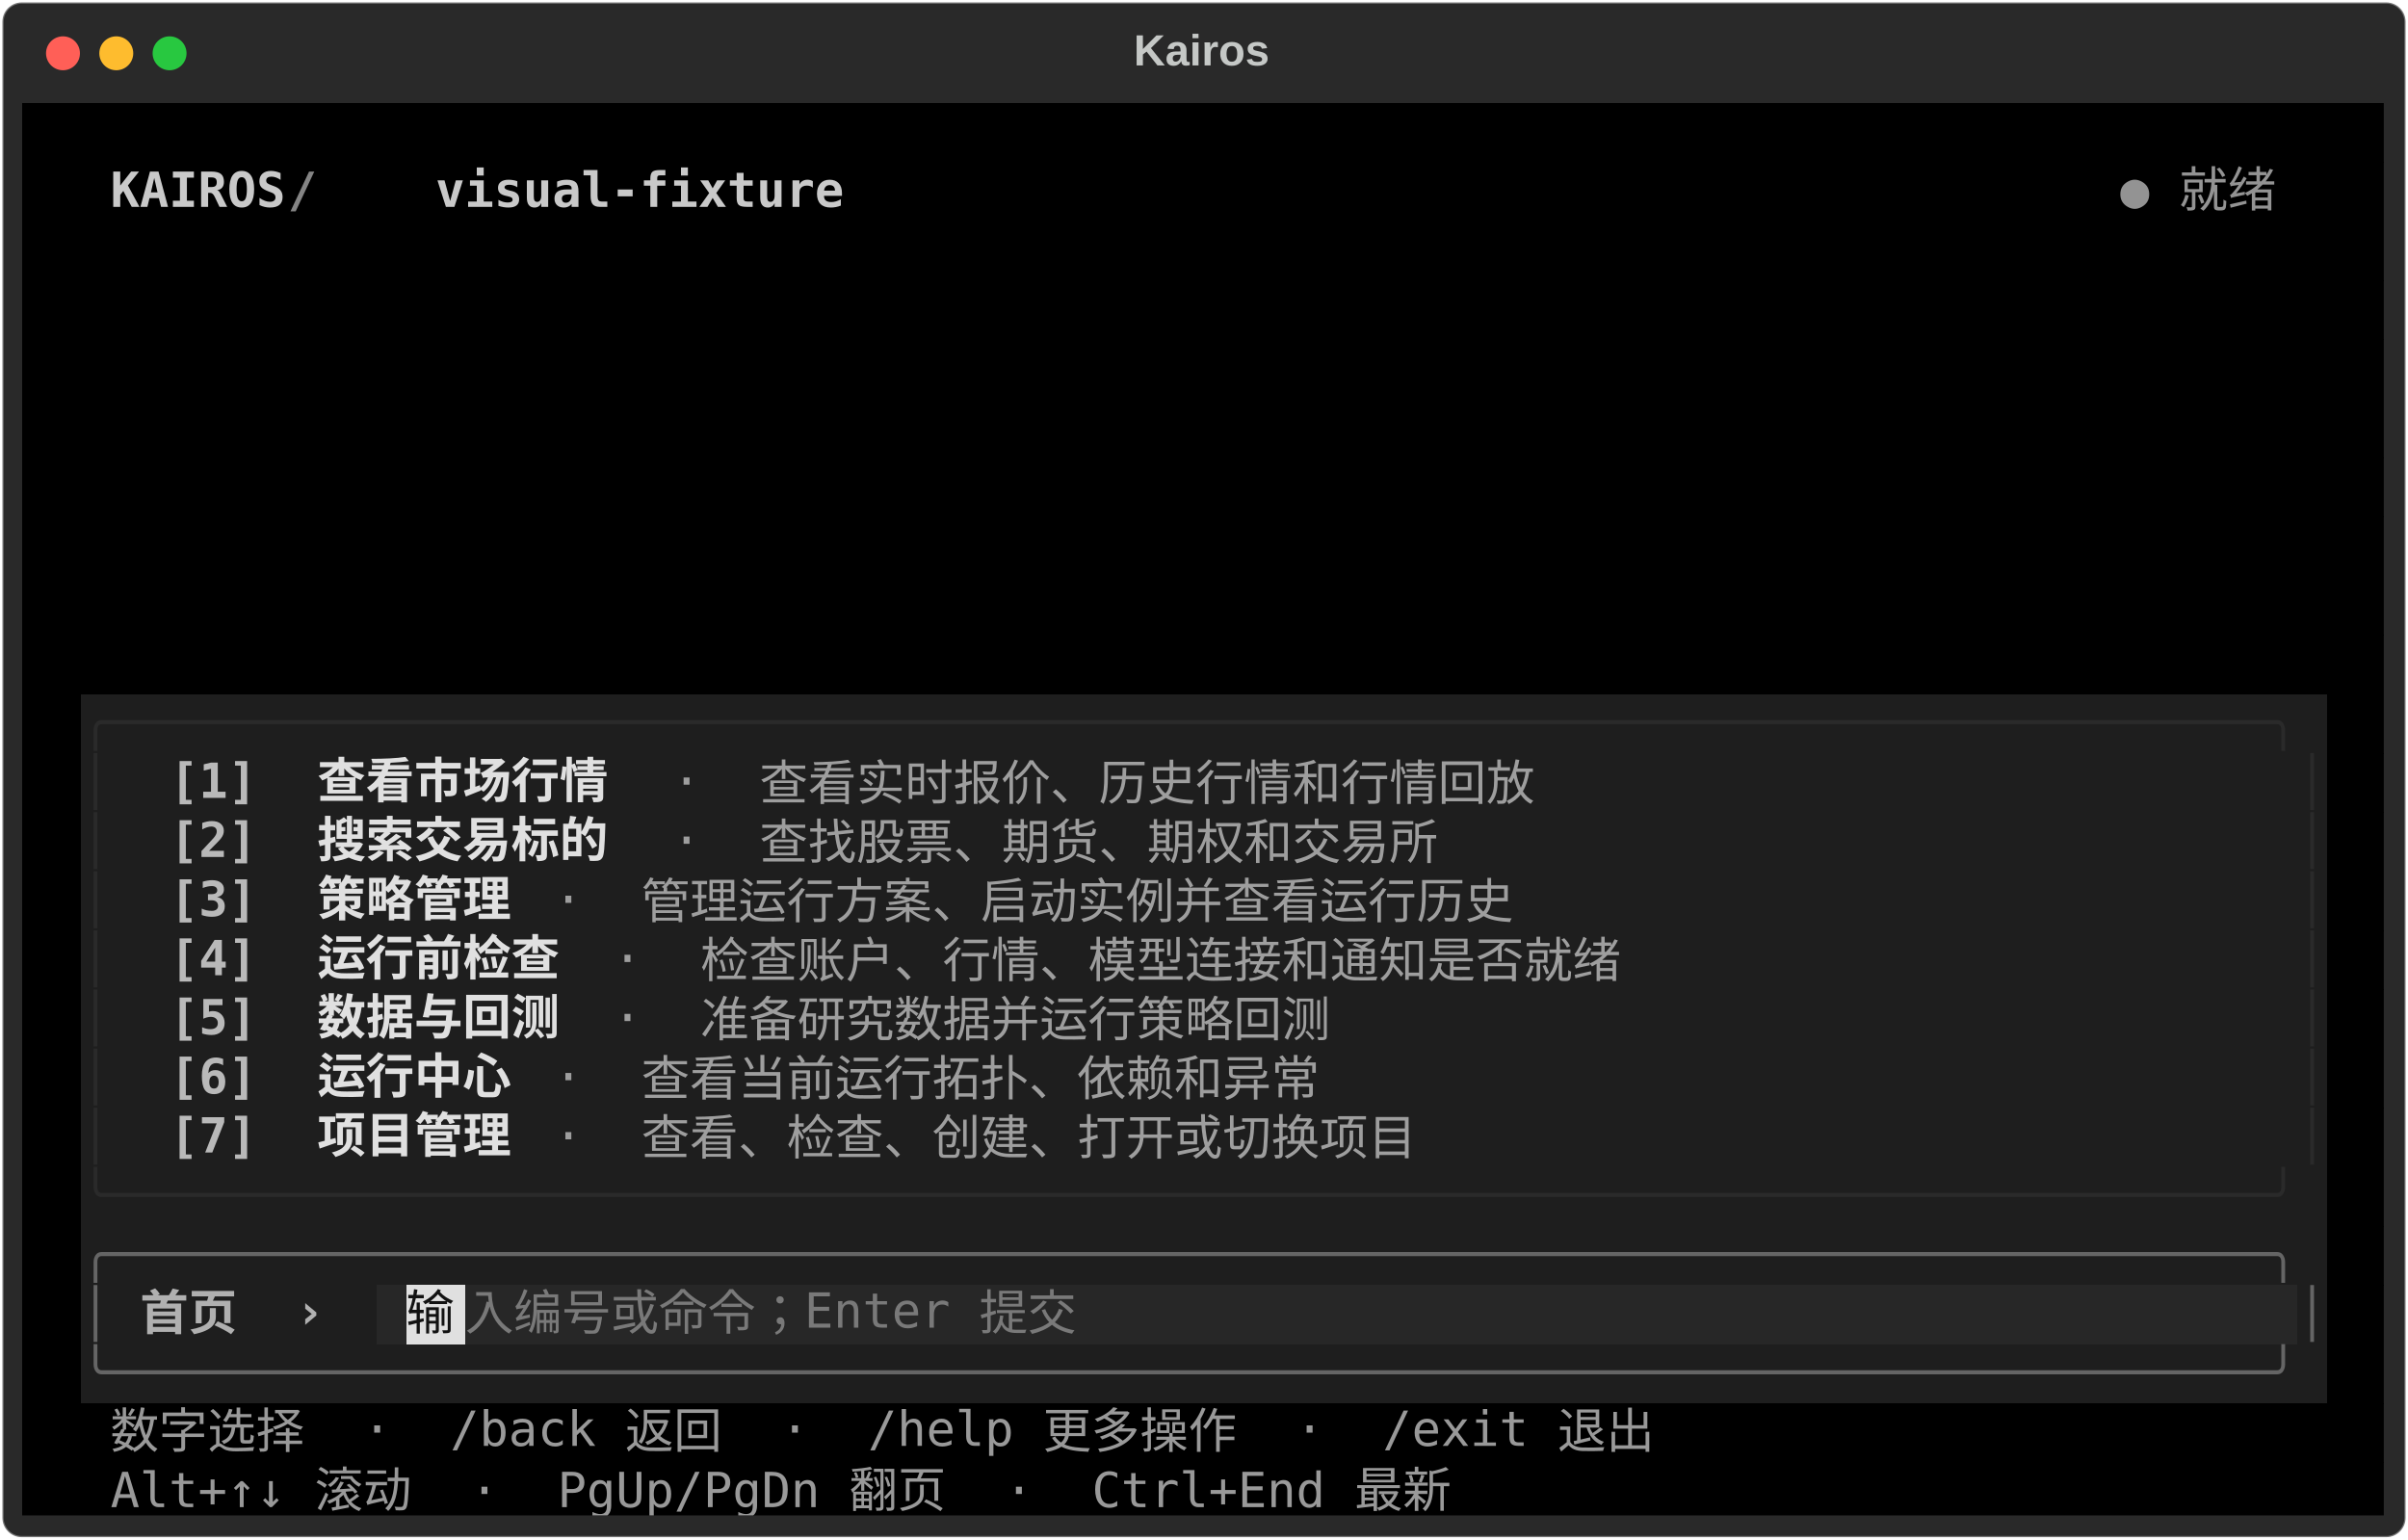
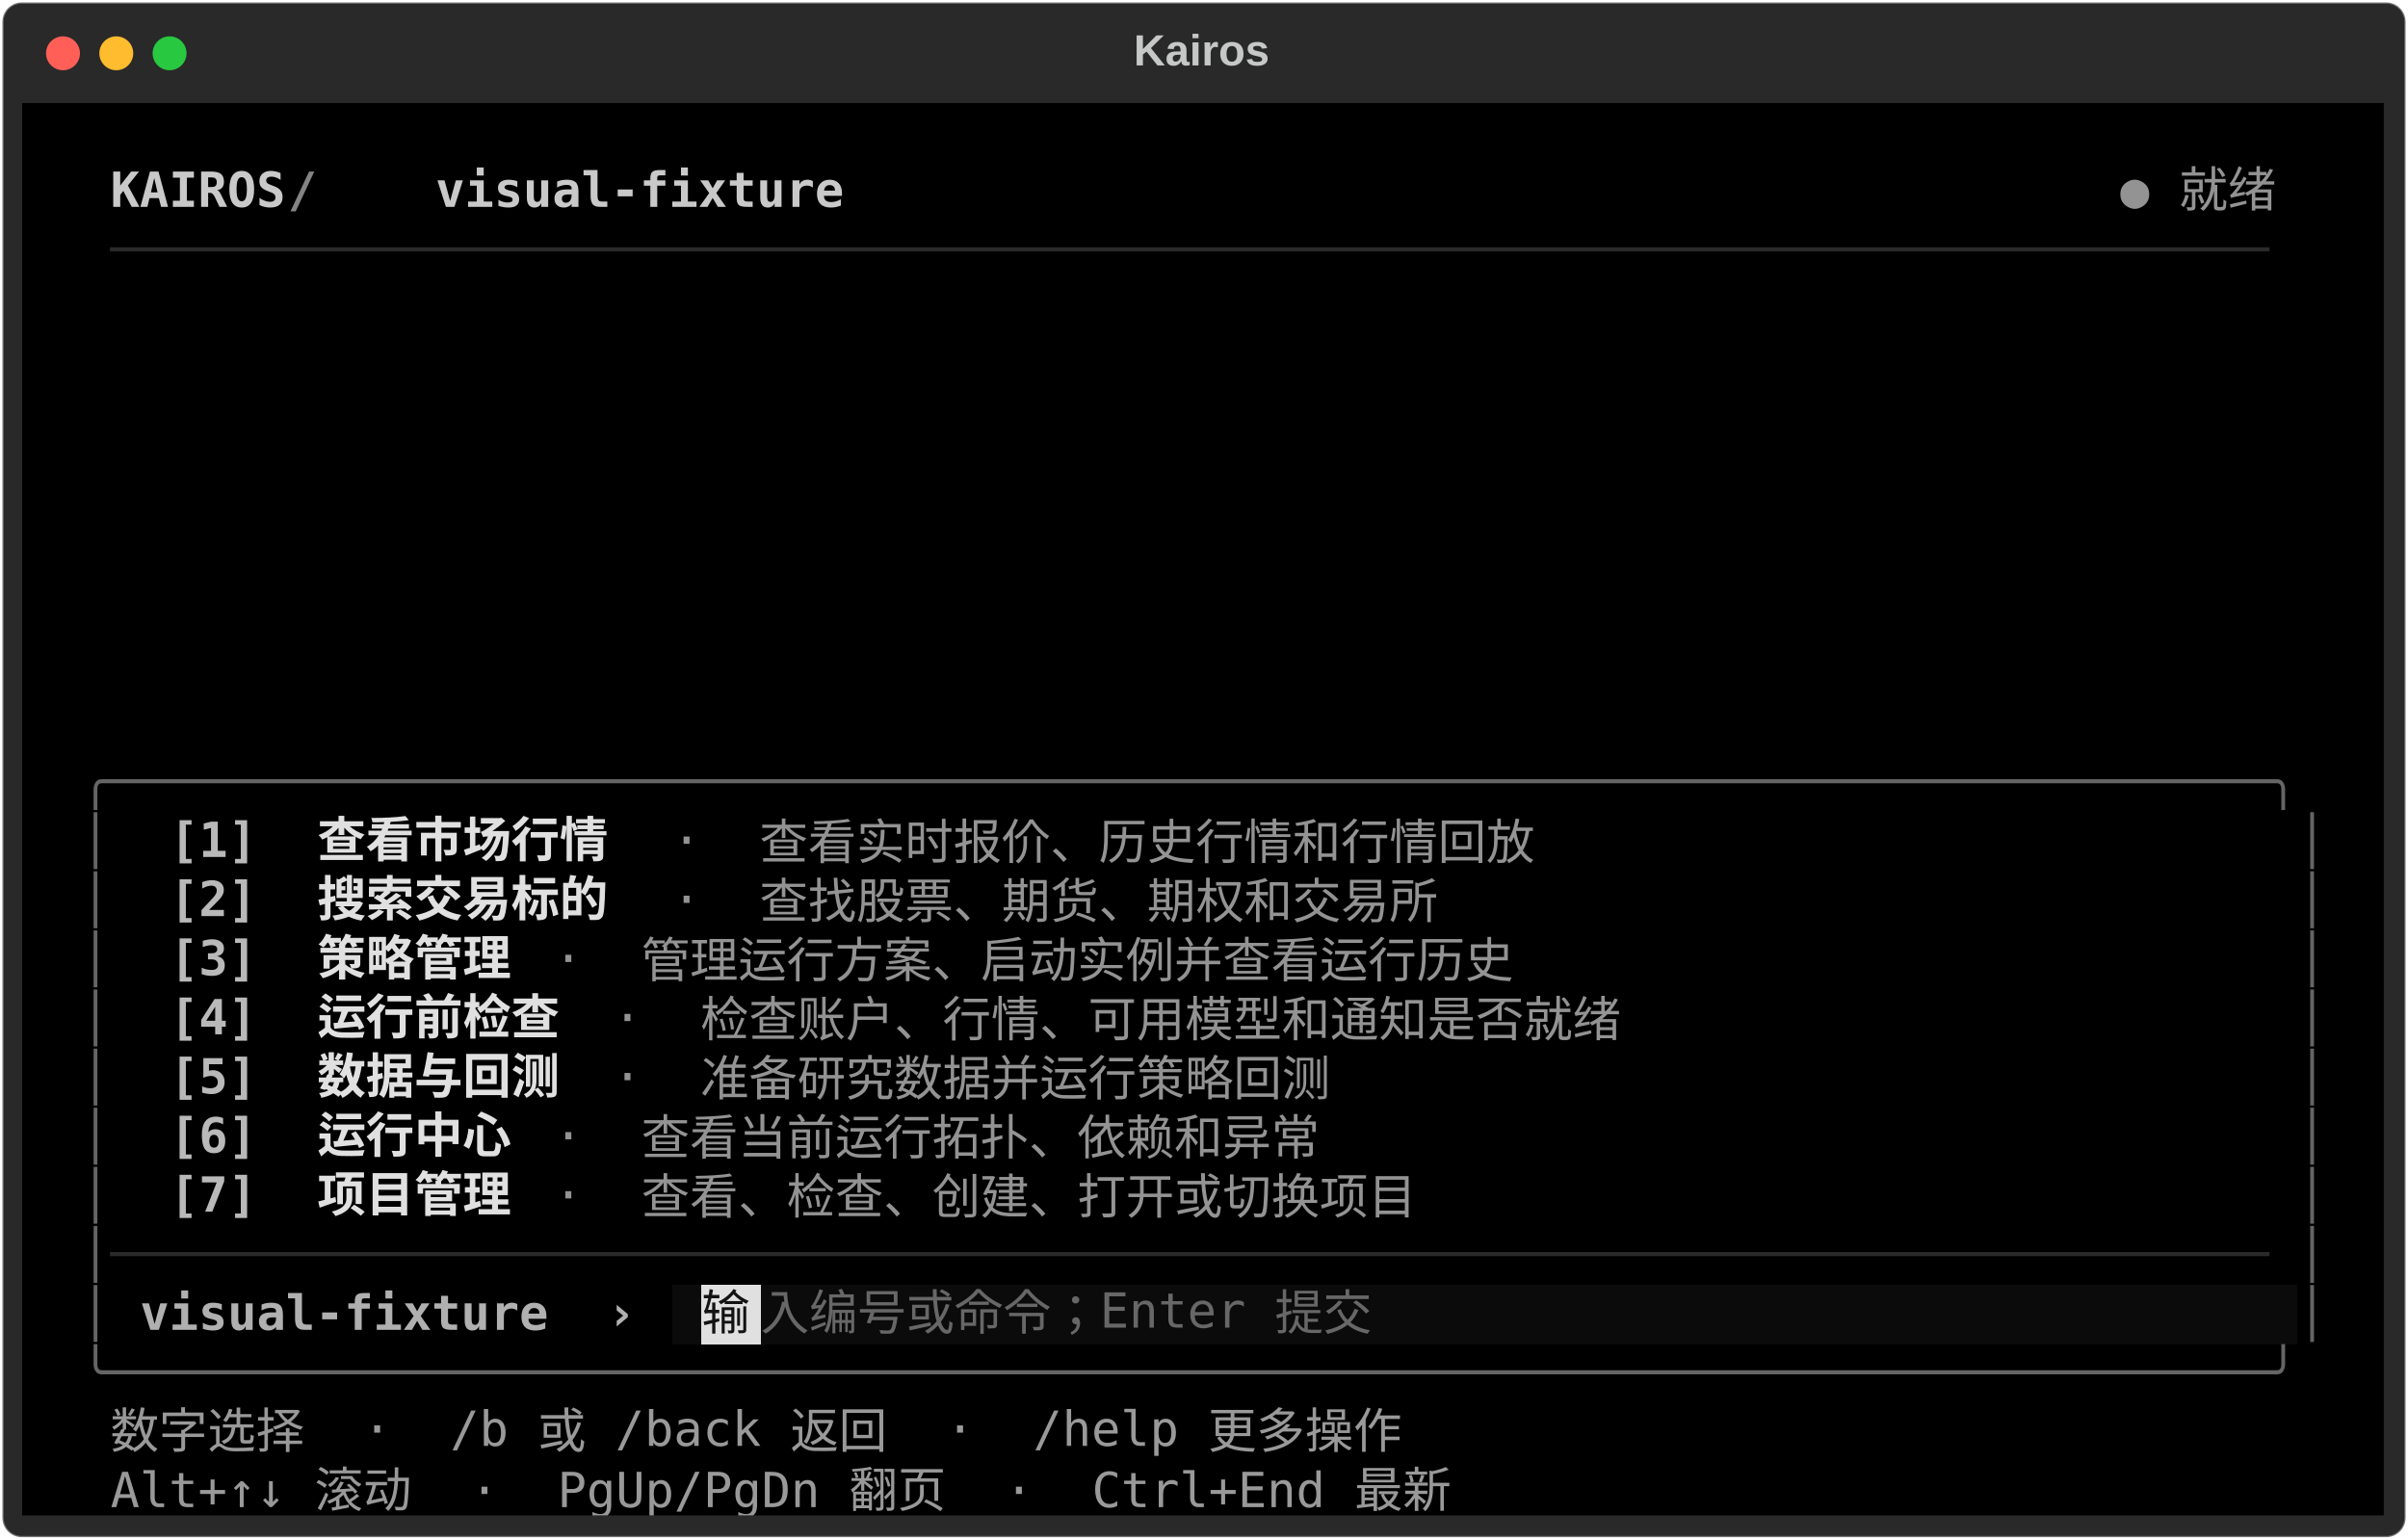
<svg xmlns="http://www.w3.org/2000/svg" class="rich-terminal" viewBox="0 0 994 635.6">
  <style>

    @font-face {
        font-family: "Fira Code";
        src: local("FiraCode-Regular"),
                url("https://cdnjs.cloudflare.com/ajax/libs/firacode/6.2.0/woff2/FiraCode-Regular.woff2") format("woff2"),
                url("https://cdnjs.cloudflare.com/ajax/libs/firacode/6.2.0/woff/FiraCode-Regular.woff") format("woff");
        font-style: normal;
        font-weight: 400;
    }
    @font-face {
        font-family: "Fira Code";
        src: local("FiraCode-Bold"),
                url("https://cdnjs.cloudflare.com/ajax/libs/firacode/6.2.0/woff2/FiraCode-Bold.woff2") format("woff2"),
                url("https://cdnjs.cloudflare.com/ajax/libs/firacode/6.2.0/woff/FiraCode-Bold.woff") format("woff");
        font-style: bold;
        font-weight: 700;
    }

    .terminal-matrix {
        font-family: Fira Code, monospace;
        font-size: 20px;
        line-height: 24.4px;
        font-variant-east-asian: full-width;
    }

    .terminal-title {
        font-size: 18px;
        font-weight: bold;
        font-family: arial;
    }

    .terminal-r1 { fill: #c5c8c6 }
.terminal-r2 { fill: #c9c9c9;font-weight: bold }
.terminal-r3 { fill: #848484;font-weight: bold }
.terminal-r4 { fill: #939393 }
- .terminal-r5 { fill: #e0e0e0 }
- .terminal-r6 { fill: #2a2a2a }
- .terminal-r7 { fill: #b9b9b9;font-weight: bold }
- .terminal-r8 { fill: #e0e0e0;font-weight: bold }
- .terminal-r9 { fill: #9e9e9e }
- .terminal-r10 { fill: #656565 }
- .terminal-r11 { fill: #b0b0b0;font-weight: bold }
- .terminal-r12 { fill: #121212 }
- .terminal-r13 { fill: #797979 }
- .terminal-r14 { fill: #999999 }
+ .terminal-r5 { fill: #2a2a2a }
+ .terminal-r6 { fill: #e0e0e0 }
+ .terminal-r7 { fill: #656565 }
+ .terminal-r8 { fill: #b9b9b9;font-weight: bold }
+ .terminal-r9 { fill: #e0e0e0;font-weight: bold }
+ .terminal-r10 { fill: #b0b0b0;font-weight: bold }
+ .terminal-r11 { fill: #121212 }
+ .terminal-r12 { fill: #676767 }
+ .terminal-r13 { fill: #999999 }
    </style>
  <defs>
    <clipPath id="terminal-clip-terminal">
      <rect x="0" y="0" width="975.0" height="584.6" />
    </clipPath>
    <clipPath id="terminal-line-0">
      <rect x="0" y="1.5" width="976" height="24.65" />
    </clipPath>
    <clipPath id="terminal-line-1">
      <rect x="0" y="25.9" width="976" height="24.65" />
    </clipPath>
    <clipPath id="terminal-line-2">
      <rect x="0" y="50.3" width="976" height="24.65" />
    </clipPath>
    <clipPath id="terminal-line-3">
      <rect x="0" y="74.7" width="976" height="24.65" />
    </clipPath>
    <clipPath id="terminal-line-4">
      <rect x="0" y="99.1" width="976" height="24.65" />
    </clipPath>
    <clipPath id="terminal-line-5">
      <rect x="0" y="123.5" width="976" height="24.65" />
    </clipPath>
    <clipPath id="terminal-line-6">
      <rect x="0" y="147.9" width="976" height="24.65" />
    </clipPath>
    <clipPath id="terminal-line-7">
      <rect x="0" y="172.3" width="976" height="24.65" />
    </clipPath>
    <clipPath id="terminal-line-8">
      <rect x="0" y="196.7" width="976" height="24.65" />
    </clipPath>
    <clipPath id="terminal-line-9">
      <rect x="0" y="221.1" width="976" height="24.65" />
    </clipPath>
    <clipPath id="terminal-line-10">
      <rect x="0" y="245.5" width="976" height="24.65" />
    </clipPath>
    <clipPath id="terminal-line-11">
      <rect x="0" y="269.9" width="976" height="24.65" />
    </clipPath>
    <clipPath id="terminal-line-12">
      <rect x="0" y="294.3" width="976" height="24.65" />
    </clipPath>
    <clipPath id="terminal-line-13">
      <rect x="0" y="318.7" width="976" height="24.65" />
    </clipPath>
    <clipPath id="terminal-line-14">
      <rect x="0" y="343.1" width="976" height="24.65" />
    </clipPath>
    <clipPath id="terminal-line-15">
      <rect x="0" y="367.5" width="976" height="24.65" />
    </clipPath>
    <clipPath id="terminal-line-16">
      <rect x="0" y="391.9" width="976" height="24.65" />
    </clipPath>
    <clipPath id="terminal-line-17">
      <rect x="0" y="416.3" width="976" height="24.65" />
    </clipPath>
    <clipPath id="terminal-line-18">
      <rect x="0" y="440.7" width="976" height="24.65" />
    </clipPath>
    <clipPath id="terminal-line-19">
      <rect x="0" y="465.1" width="976" height="24.65" />
    </clipPath>
    <clipPath id="terminal-line-20">
      <rect x="0" y="489.5" width="976" height="24.65" />
    </clipPath>
    <clipPath id="terminal-line-21">
      <rect x="0" y="513.9" width="976" height="24.65" />
    </clipPath>
    <clipPath id="terminal-line-22">
      <rect x="0" y="538.3" width="976" height="24.65" />
    </clipPath>
  </defs>
  <rect fill="#292929" stroke="rgba(255,255,255,0.35)" stroke-width="1" x="1" y="1" width="992" height="633.6" rx="8" />
  <text class="terminal-title" fill="#c5c8c6" text-anchor="middle" x="496" y="27">Kairos</text>
  <g transform="translate(26,22)">
    <circle cx="0" cy="0" r="7" fill="#ff5f57" />
    <circle cx="22" cy="0" r="7" fill="#febc2e" />
    <circle cx="44" cy="0" r="7" fill="#28c840" />
  </g>
  <g transform="translate(9, 41)" clip-path="url(#terminal-clip-terminal)">
    <rect fill="#000000" x="0" y="1.5" width="976" height="24.65" shape-rendering="crispEdges" />
    <rect fill="#000000" x="0" y="25.9" width="36.6" height="24.65" shape-rendering="crispEdges" />
    <rect fill="#000000" x="36.6" y="25.9" width="73.2" height="24.65" shape-rendering="crispEdges" />
    <rect fill="#000000" x="109.8" y="25.9" width="61" height="24.65" shape-rendering="crispEdges" />
    <rect fill="#000000" x="170.8" y="25.9" width="170.8" height="24.65" shape-rendering="crispEdges" />
    <rect fill="#000000" x="341.6" y="25.9" width="524.6" height="24.65" shape-rendering="crispEdges" />
    <rect fill="#000000" x="866.2" y="25.9" width="12.2" height="24.65" shape-rendering="crispEdges" />
    <rect fill="#000000" x="878.4" y="25.9" width="12.2" height="24.65" shape-rendering="crispEdges" />
    <rect fill="#000000" x="890.6" y="25.9" width="48.8" height="24.65" shape-rendering="crispEdges" />
    <rect fill="#000000" x="939.4" y="25.9" width="36.6" height="24.65" shape-rendering="crispEdges" />
-     <rect fill="#000000" x="0" y="50.3" width="976" height="24.65" shape-rendering="crispEdges" />
-     <rect fill="#000000" x="0" y="74.7" width="36.6" height="24.65" shape-rendering="crispEdges" />
-     <rect fill="#000000" x="36.6" y="74.7" width="878.4" height="24.65" shape-rendering="crispEdges" />
-     <rect fill="#000000" x="915" y="74.7" width="61" height="24.65" shape-rendering="crispEdges" />
+     <rect fill="#000000" x="0" y="50.3" width="36.6" height="24.65" shape-rendering="crispEdges" />
+     <rect fill="#000000" x="36.6" y="50.3" width="902.8" height="24.65" shape-rendering="crispEdges" />
+     <rect fill="#000000" x="939.4" y="50.3" width="36.6" height="24.65" shape-rendering="crispEdges" />
+     <rect fill="#000000" x="0" y="74.7" width="976" height="24.65" shape-rendering="crispEdges" />
    <rect fill="#000000" x="0" y="99.1" width="36.6" height="24.65" shape-rendering="crispEdges" />
    <rect fill="#000000" x="36.6" y="99.1" width="878.4" height="24.65" shape-rendering="crispEdges" />
    <rect fill="#000000" x="915" y="99.1" width="61" height="24.65" shape-rendering="crispEdges" />
    <rect fill="#000000" x="0" y="123.5" width="36.6" height="24.65" shape-rendering="crispEdges" />
    <rect fill="#000000" x="36.6" y="123.5" width="878.4" height="24.65" shape-rendering="crispEdges" />
    <rect fill="#000000" x="915" y="123.5" width="61" height="24.65" shape-rendering="crispEdges" />
    <rect fill="#000000" x="0" y="147.9" width="36.6" height="24.65" shape-rendering="crispEdges" />
    <rect fill="#000000" x="36.6" y="147.9" width="878.4" height="24.65" shape-rendering="crispEdges" />
    <rect fill="#000000" x="915" y="147.9" width="61" height="24.65" shape-rendering="crispEdges" />
    <rect fill="#000000" x="0" y="172.3" width="36.6" height="24.65" shape-rendering="crispEdges" />
    <rect fill="#000000" x="36.6" y="172.3" width="878.4" height="24.65" shape-rendering="crispEdges" />
    <rect fill="#000000" x="915" y="172.3" width="61" height="24.65" shape-rendering="crispEdges" />
    <rect fill="#000000" x="0" y="196.7" width="36.6" height="24.65" shape-rendering="crispEdges" />
    <rect fill="#000000" x="36.6" y="196.7" width="878.4" height="24.65" shape-rendering="crispEdges" />
    <rect fill="#000000" x="915" y="196.7" width="61" height="24.65" shape-rendering="crispEdges" />
    <rect fill="#000000" x="0" y="221.1" width="36.6" height="24.65" shape-rendering="crispEdges" />
    <rect fill="#000000" x="36.6" y="221.1" width="878.4" height="24.65" shape-rendering="crispEdges" />
    <rect fill="#000000" x="915" y="221.1" width="61" height="24.65" shape-rendering="crispEdges" />
-     <rect fill="#000000" x="0" y="245.5" width="24.4" height="24.65" shape-rendering="crispEdges" />
-     <rect fill="#1e1e1e" x="24.4" y="245.5" width="927.2" height="24.65" shape-rendering="crispEdges" />
-     <rect fill="#000000" x="951.6" y="245.5" width="24.4" height="24.65" shape-rendering="crispEdges" />
+     <rect fill="#000000" x="0" y="245.5" width="36.6" height="24.65" shape-rendering="crispEdges" />
+     <rect fill="#000000" x="36.6" y="245.5" width="878.4" height="24.65" shape-rendering="crispEdges" />
+     <rect fill="#000000" x="915" y="245.5" width="61" height="24.65" shape-rendering="crispEdges" />
    <rect fill="#000000" x="0" y="269.9" width="24.4" height="24.65" shape-rendering="crispEdges" />
-     <rect fill="#1e1e1e" x="24.4" y="269.9" width="12.2" height="24.65" shape-rendering="crispEdges" />
-     <rect fill="#1e1e1e" x="36.6" y="269.9" width="12.2" height="24.65" shape-rendering="crispEdges" />
-     <rect fill="#1e1e1e" x="48.8" y="269.9" width="12.2" height="24.65" shape-rendering="crispEdges" />
-     <rect fill="#1e1e1e" x="61" y="269.9" width="61" height="24.65" shape-rendering="crispEdges" />
-     <rect fill="#1e1e1e" x="122" y="269.9" width="146.4" height="24.65" shape-rendering="crispEdges" />
-     <rect fill="#1e1e1e" x="268.4" y="269.9" width="451.4" height="24.65" shape-rendering="crispEdges" />
-     <rect fill="#1e1e1e" x="719.8" y="269.9" width="207.4" height="24.65" shape-rendering="crispEdges" />
-     <rect fill="#1e1e1e" x="927.2" y="269.9" width="12.2" height="24.65" shape-rendering="crispEdges" />
-     <rect fill="#1e1e1e" x="939.4" y="269.9" width="12.2" height="24.65" shape-rendering="crispEdges" />
+     <rect fill="#000000" x="24.4" y="269.9" width="927.2" height="24.65" shape-rendering="crispEdges" />
    <rect fill="#000000" x="951.6" y="269.9" width="24.4" height="24.65" shape-rendering="crispEdges" />
    <rect fill="#000000" x="0" y="294.3" width="24.4" height="24.65" shape-rendering="crispEdges" />
-     <rect fill="#1e1e1e" x="24.4" y="294.3" width="12.2" height="24.65" shape-rendering="crispEdges" />
-     <rect fill="#1e1e1e" x="36.6" y="294.3" width="12.2" height="24.65" shape-rendering="crispEdges" />
-     <rect fill="#1e1e1e" x="48.8" y="294.3" width="12.2" height="24.65" shape-rendering="crispEdges" />
-     <rect fill="#1e1e1e" x="61" y="294.3" width="61" height="24.65" shape-rendering="crispEdges" />
-     <rect fill="#1e1e1e" x="122" y="294.3" width="146.4" height="24.65" shape-rendering="crispEdges" />
-     <rect fill="#1e1e1e" x="268.4" y="294.3" width="402.6" height="24.65" shape-rendering="crispEdges" />
-     <rect fill="#1e1e1e" x="671" y="294.3" width="256.2" height="24.65" shape-rendering="crispEdges" />
-     <rect fill="#1e1e1e" x="927.2" y="294.3" width="12.2" height="24.65" shape-rendering="crispEdges" />
-     <rect fill="#1e1e1e" x="939.4" y="294.3" width="12.2" height="24.65" shape-rendering="crispEdges" />
+     <rect fill="#000000" x="24.4" y="294.3" width="12.2" height="24.65" shape-rendering="crispEdges" />
+     <rect fill="#000000" x="36.6" y="294.3" width="12.2" height="24.65" shape-rendering="crispEdges" />
+     <rect fill="#000000" x="48.8" y="294.3" width="12.2" height="24.65" shape-rendering="crispEdges" />
+     <rect fill="#000000" x="61" y="294.3" width="61" height="24.65" shape-rendering="crispEdges" />
+     <rect fill="#000000" x="122" y="294.3" width="146.4" height="24.65" shape-rendering="crispEdges" />
+     <rect fill="#000000" x="268.4" y="294.3" width="451.4" height="24.65" shape-rendering="crispEdges" />
+     <rect fill="#000000" x="719.8" y="294.3" width="207.4" height="24.65" shape-rendering="crispEdges" />
+     <rect fill="#000000" x="927.2" y="294.3" width="12.2" height="24.65" shape-rendering="crispEdges" />
+     <rect fill="#000000" x="939.4" y="294.3" width="12.2" height="24.65" shape-rendering="crispEdges" />
    <rect fill="#000000" x="951.6" y="294.3" width="24.4" height="24.65" shape-rendering="crispEdges" />
    <rect fill="#000000" x="0" y="318.7" width="24.4" height="24.65" shape-rendering="crispEdges" />
-     <rect fill="#1e1e1e" x="24.4" y="318.7" width="12.2" height="24.65" shape-rendering="crispEdges" />
-     <rect fill="#1e1e1e" x="36.6" y="318.7" width="12.2" height="24.65" shape-rendering="crispEdges" />
-     <rect fill="#1e1e1e" x="48.8" y="318.7" width="12.2" height="24.65" shape-rendering="crispEdges" />
-     <rect fill="#1e1e1e" x="61" y="318.7" width="61" height="24.65" shape-rendering="crispEdges" />
-     <rect fill="#1e1e1e" x="122" y="318.7" width="97.6" height="24.65" shape-rendering="crispEdges" />
-     <rect fill="#1e1e1e" x="219.6" y="318.7" width="500.2" height="24.65" shape-rendering="crispEdges" />
-     <rect fill="#1e1e1e" x="719.8" y="318.7" width="207.4" height="24.65" shape-rendering="crispEdges" />
-     <rect fill="#1e1e1e" x="927.2" y="318.7" width="12.2" height="24.65" shape-rendering="crispEdges" />
-     <rect fill="#1e1e1e" x="939.4" y="318.7" width="12.2" height="24.65" shape-rendering="crispEdges" />
+     <rect fill="#000000" x="24.4" y="318.7" width="12.2" height="24.65" shape-rendering="crispEdges" />
+     <rect fill="#000000" x="36.6" y="318.7" width="12.2" height="24.65" shape-rendering="crispEdges" />
+     <rect fill="#000000" x="48.8" y="318.7" width="12.2" height="24.65" shape-rendering="crispEdges" />
+     <rect fill="#000000" x="61" y="318.7" width="61" height="24.65" shape-rendering="crispEdges" />
+     <rect fill="#000000" x="122" y="318.7" width="146.4" height="24.65" shape-rendering="crispEdges" />
+     <rect fill="#000000" x="268.4" y="318.7" width="402.6" height="24.65" shape-rendering="crispEdges" />
+     <rect fill="#000000" x="671" y="318.7" width="256.2" height="24.65" shape-rendering="crispEdges" />
+     <rect fill="#000000" x="927.2" y="318.7" width="12.2" height="24.65" shape-rendering="crispEdges" />
+     <rect fill="#000000" x="939.4" y="318.7" width="12.2" height="24.65" shape-rendering="crispEdges" />
    <rect fill="#000000" x="951.6" y="318.7" width="24.4" height="24.65" shape-rendering="crispEdges" />
    <rect fill="#000000" x="0" y="343.1" width="24.4" height="24.65" shape-rendering="crispEdges" />
-     <rect fill="#1e1e1e" x="24.4" y="343.1" width="12.2" height="24.65" shape-rendering="crispEdges" />
-     <rect fill="#1e1e1e" x="36.6" y="343.1" width="12.2" height="24.65" shape-rendering="crispEdges" />
-     <rect fill="#1e1e1e" x="48.8" y="343.1" width="12.2" height="24.65" shape-rendering="crispEdges" />
-     <rect fill="#1e1e1e" x="61" y="343.1" width="61" height="24.65" shape-rendering="crispEdges" />
-     <rect fill="#1e1e1e" x="122" y="343.1" width="122" height="24.65" shape-rendering="crispEdges" />
-     <rect fill="#1e1e1e" x="244" y="343.1" width="524.6" height="24.65" shape-rendering="crispEdges" />
-     <rect fill="#1e1e1e" x="768.6" y="343.1" width="158.6" height="24.65" shape-rendering="crispEdges" />
-     <rect fill="#1e1e1e" x="927.2" y="343.1" width="12.2" height="24.65" shape-rendering="crispEdges" />
-     <rect fill="#1e1e1e" x="939.4" y="343.1" width="12.2" height="24.65" shape-rendering="crispEdges" />
+     <rect fill="#000000" x="24.4" y="343.1" width="12.2" height="24.65" shape-rendering="crispEdges" />
+     <rect fill="#000000" x="36.6" y="343.1" width="12.2" height="24.65" shape-rendering="crispEdges" />
+     <rect fill="#000000" x="48.8" y="343.1" width="12.2" height="24.65" shape-rendering="crispEdges" />
+     <rect fill="#000000" x="61" y="343.1" width="61" height="24.65" shape-rendering="crispEdges" />
+     <rect fill="#000000" x="122" y="343.1" width="97.6" height="24.65" shape-rendering="crispEdges" />
+     <rect fill="#000000" x="219.6" y="343.1" width="500.2" height="24.65" shape-rendering="crispEdges" />
+     <rect fill="#000000" x="719.8" y="343.1" width="207.4" height="24.65" shape-rendering="crispEdges" />
+     <rect fill="#000000" x="927.2" y="343.1" width="12.2" height="24.65" shape-rendering="crispEdges" />
+     <rect fill="#000000" x="939.4" y="343.1" width="12.2" height="24.65" shape-rendering="crispEdges" />
    <rect fill="#000000" x="951.6" y="343.1" width="24.4" height="24.65" shape-rendering="crispEdges" />
    <rect fill="#000000" x="0" y="367.5" width="24.4" height="24.65" shape-rendering="crispEdges" />
-     <rect fill="#1e1e1e" x="24.4" y="367.5" width="12.2" height="24.65" shape-rendering="crispEdges" />
-     <rect fill="#1e1e1e" x="36.6" y="367.5" width="12.2" height="24.65" shape-rendering="crispEdges" />
-     <rect fill="#1e1e1e" x="48.8" y="367.5" width="12.2" height="24.65" shape-rendering="crispEdges" />
-     <rect fill="#1e1e1e" x="61" y="367.5" width="61" height="24.65" shape-rendering="crispEdges" />
-     <rect fill="#1e1e1e" x="122" y="367.5" width="122" height="24.65" shape-rendering="crispEdges" />
-     <rect fill="#1e1e1e" x="244" y="367.5" width="378.2" height="24.65" shape-rendering="crispEdges" />
-     <rect fill="#1e1e1e" x="622.2" y="367.5" width="305" height="24.65" shape-rendering="crispEdges" />
-     <rect fill="#1e1e1e" x="927.2" y="367.5" width="12.2" height="24.65" shape-rendering="crispEdges" />
-     <rect fill="#1e1e1e" x="939.4" y="367.5" width="12.2" height="24.65" shape-rendering="crispEdges" />
+     <rect fill="#000000" x="24.4" y="367.5" width="12.2" height="24.65" shape-rendering="crispEdges" />
+     <rect fill="#000000" x="36.6" y="367.5" width="12.2" height="24.65" shape-rendering="crispEdges" />
+     <rect fill="#000000" x="48.8" y="367.5" width="12.2" height="24.65" shape-rendering="crispEdges" />
+     <rect fill="#000000" x="61" y="367.5" width="61" height="24.65" shape-rendering="crispEdges" />
+     <rect fill="#000000" x="122" y="367.5" width="122" height="24.65" shape-rendering="crispEdges" />
+     <rect fill="#000000" x="244" y="367.5" width="524.6" height="24.65" shape-rendering="crispEdges" />
+     <rect fill="#000000" x="768.6" y="367.5" width="158.6" height="24.65" shape-rendering="crispEdges" />
+     <rect fill="#000000" x="927.2" y="367.5" width="12.2" height="24.65" shape-rendering="crispEdges" />
+     <rect fill="#000000" x="939.4" y="367.5" width="12.2" height="24.65" shape-rendering="crispEdges" />
    <rect fill="#000000" x="951.6" y="367.5" width="24.4" height="24.65" shape-rendering="crispEdges" />
    <rect fill="#000000" x="0" y="391.9" width="24.4" height="24.65" shape-rendering="crispEdges" />
-     <rect fill="#1e1e1e" x="24.4" y="391.9" width="12.2" height="24.65" shape-rendering="crispEdges" />
-     <rect fill="#1e1e1e" x="36.6" y="391.9" width="12.2" height="24.65" shape-rendering="crispEdges" />
-     <rect fill="#1e1e1e" x="48.8" y="391.9" width="12.2" height="24.65" shape-rendering="crispEdges" />
-     <rect fill="#1e1e1e" x="61" y="391.9" width="61" height="24.65" shape-rendering="crispEdges" />
-     <rect fill="#1e1e1e" x="122" y="391.9" width="97.6" height="24.65" shape-rendering="crispEdges" />
-     <rect fill="#1e1e1e" x="219.6" y="391.9" width="402.6" height="24.65" shape-rendering="crispEdges" />
-     <rect fill="#1e1e1e" x="622.2" y="391.9" width="305" height="24.65" shape-rendering="crispEdges" />
-     <rect fill="#1e1e1e" x="927.2" y="391.9" width="12.2" height="24.65" shape-rendering="crispEdges" />
-     <rect fill="#1e1e1e" x="939.4" y="391.9" width="12.2" height="24.65" shape-rendering="crispEdges" />
+     <rect fill="#000000" x="24.4" y="391.9" width="12.2" height="24.65" shape-rendering="crispEdges" />
+     <rect fill="#000000" x="36.6" y="391.9" width="12.2" height="24.65" shape-rendering="crispEdges" />
+     <rect fill="#000000" x="48.8" y="391.9" width="12.2" height="24.65" shape-rendering="crispEdges" />
+     <rect fill="#000000" x="61" y="391.9" width="61" height="24.65" shape-rendering="crispEdges" />
+     <rect fill="#000000" x="122" y="391.9" width="122" height="24.65" shape-rendering="crispEdges" />
+     <rect fill="#000000" x="244" y="391.9" width="378.2" height="24.65" shape-rendering="crispEdges" />
+     <rect fill="#000000" x="622.2" y="391.9" width="305" height="24.65" shape-rendering="crispEdges" />
+     <rect fill="#000000" x="927.2" y="391.9" width="12.2" height="24.65" shape-rendering="crispEdges" />
+     <rect fill="#000000" x="939.4" y="391.9" width="12.2" height="24.65" shape-rendering="crispEdges" />
    <rect fill="#000000" x="951.6" y="391.9" width="24.4" height="24.65" shape-rendering="crispEdges" />
    <rect fill="#000000" x="0" y="416.3" width="24.4" height="24.65" shape-rendering="crispEdges" />
-     <rect fill="#1e1e1e" x="24.4" y="416.3" width="12.2" height="24.65" shape-rendering="crispEdges" />
-     <rect fill="#1e1e1e" x="36.6" y="416.3" width="12.2" height="24.65" shape-rendering="crispEdges" />
-     <rect fill="#1e1e1e" x="48.8" y="416.3" width="12.2" height="24.65" shape-rendering="crispEdges" />
-     <rect fill="#1e1e1e" x="61" y="416.3" width="61" height="24.65" shape-rendering="crispEdges" />
-     <rect fill="#1e1e1e" x="122" y="416.3" width="97.6" height="24.65" shape-rendering="crispEdges" />
-     <rect fill="#1e1e1e" x="219.6" y="416.3" width="451.4" height="24.65" shape-rendering="crispEdges" />
-     <rect fill="#1e1e1e" x="671" y="416.3" width="256.2" height="24.65" shape-rendering="crispEdges" />
-     <rect fill="#1e1e1e" x="927.2" y="416.3" width="12.2" height="24.65" shape-rendering="crispEdges" />
-     <rect fill="#1e1e1e" x="939.4" y="416.3" width="12.2" height="24.65" shape-rendering="crispEdges" />
+     <rect fill="#000000" x="24.4" y="416.3" width="12.2" height="24.65" shape-rendering="crispEdges" />
+     <rect fill="#000000" x="36.6" y="416.3" width="12.2" height="24.65" shape-rendering="crispEdges" />
+     <rect fill="#000000" x="48.8" y="416.3" width="12.2" height="24.65" shape-rendering="crispEdges" />
+     <rect fill="#000000" x="61" y="416.3" width="61" height="24.65" shape-rendering="crispEdges" />
+     <rect fill="#000000" x="122" y="416.3" width="97.6" height="24.65" shape-rendering="crispEdges" />
+     <rect fill="#000000" x="219.6" y="416.3" width="402.6" height="24.65" shape-rendering="crispEdges" />
+     <rect fill="#000000" x="622.2" y="416.3" width="305" height="24.65" shape-rendering="crispEdges" />
+     <rect fill="#000000" x="927.2" y="416.3" width="12.2" height="24.65" shape-rendering="crispEdges" />
+     <rect fill="#000000" x="939.4" y="416.3" width="12.2" height="24.65" shape-rendering="crispEdges" />
    <rect fill="#000000" x="951.6" y="416.3" width="24.4" height="24.65" shape-rendering="crispEdges" />
    <rect fill="#000000" x="0" y="440.7" width="24.4" height="24.65" shape-rendering="crispEdges" />
-     <rect fill="#1e1e1e" x="24.4" y="440.7" width="927.2" height="24.65" shape-rendering="crispEdges" />
+     <rect fill="#000000" x="24.4" y="440.7" width="12.2" height="24.65" shape-rendering="crispEdges" />
+     <rect fill="#000000" x="36.6" y="440.7" width="12.2" height="24.65" shape-rendering="crispEdges" />
+     <rect fill="#000000" x="48.8" y="440.7" width="12.2" height="24.65" shape-rendering="crispEdges" />
+     <rect fill="#000000" x="61" y="440.7" width="61" height="24.65" shape-rendering="crispEdges" />
+     <rect fill="#000000" x="122" y="440.7" width="97.6" height="24.65" shape-rendering="crispEdges" />
+     <rect fill="#000000" x="219.6" y="440.7" width="451.4" height="24.65" shape-rendering="crispEdges" />
+     <rect fill="#000000" x="671" y="440.7" width="256.2" height="24.65" shape-rendering="crispEdges" />
+     <rect fill="#000000" x="927.2" y="440.7" width="12.2" height="24.65" shape-rendering="crispEdges" />
+     <rect fill="#000000" x="939.4" y="440.7" width="12.2" height="24.65" shape-rendering="crispEdges" />
    <rect fill="#000000" x="951.6" y="440.7" width="24.4" height="24.65" shape-rendering="crispEdges" />
    <rect fill="#000000" x="0" y="465.1" width="24.4" height="24.65" shape-rendering="crispEdges" />
-     <rect fill="#1e1e1e" x="24.4" y="465.1" width="927.2" height="24.65" shape-rendering="crispEdges" />
+     <rect fill="#000000" x="24.4" y="465.1" width="12.2" height="24.65" shape-rendering="crispEdges" />
+     <rect fill="#000000" x="36.6" y="465.1" width="902.8" height="24.65" shape-rendering="crispEdges" />
+     <rect fill="#000000" x="939.4" y="465.1" width="12.2" height="24.65" shape-rendering="crispEdges" />
    <rect fill="#000000" x="951.6" y="465.1" width="24.4" height="24.65" shape-rendering="crispEdges" />
    <rect fill="#000000" x="0" y="489.5" width="24.4" height="24.65" shape-rendering="crispEdges" />
-     <rect fill="#1e1e1e" x="24.4" y="489.5" width="12.2" height="24.65" shape-rendering="crispEdges" />
-     <rect fill="#1e1e1e" x="36.6" y="489.5" width="12.2" height="24.65" shape-rendering="crispEdges" />
-     <rect fill="#1e1e1e" x="48.8" y="489.5" width="85.4" height="24.65" shape-rendering="crispEdges" />
-     <rect fill="#1e1e1e" x="134.2" y="489.5" width="12.2" height="24.65" shape-rendering="crispEdges" />
-     <rect fill="#272727" x="146.4" y="489.5" width="12.2" height="24.65" shape-rendering="crispEdges" />
-     <rect fill="#e0e0e0" x="158.6" y="489.5" width="24.4" height="24.65" shape-rendering="crispEdges" />
-     <rect fill="#272727" x="183" y="489.5" width="292.8" height="24.65" shape-rendering="crispEdges" />
-     <rect fill="#272727" x="475.8" y="489.5" width="451.4" height="24.65" shape-rendering="crispEdges" />
-     <rect fill="#272727" x="927.2" y="489.5" width="12.2" height="24.65" shape-rendering="crispEdges" />
-     <rect fill="#1e1e1e" x="939.4" y="489.5" width="12.2" height="24.65" shape-rendering="crispEdges" />
+     <rect fill="#000000" x="24.4" y="489.5" width="12.2" height="24.65" shape-rendering="crispEdges" />
+     <rect fill="#000000" x="36.6" y="489.5" width="12.2" height="24.65" shape-rendering="crispEdges" />
+     <rect fill="#000000" x="48.8" y="489.5" width="207.4" height="24.65" shape-rendering="crispEdges" />
+     <rect fill="#000000" x="256.2" y="489.5" width="12.2" height="24.65" shape-rendering="crispEdges" />
+     <rect fill="#0b0b0b" x="268.4" y="489.5" width="12.2" height="24.65" shape-rendering="crispEdges" />
+     <rect fill="#e0e0e0" x="280.6" y="489.5" width="24.4" height="24.65" shape-rendering="crispEdges" />
+     <rect fill="#0b0b0b" x="305" y="489.5" width="292.8" height="24.65" shape-rendering="crispEdges" />
+     <rect fill="#0b0b0b" x="597.8" y="489.5" width="329.4" height="24.65" shape-rendering="crispEdges" />
+     <rect fill="#0b0b0b" x="927.2" y="489.5" width="12.2" height="24.65" shape-rendering="crispEdges" />
+     <rect fill="#000000" x="939.4" y="489.5" width="12.2" height="24.65" shape-rendering="crispEdges" />
    <rect fill="#000000" x="951.6" y="489.5" width="24.4" height="24.65" shape-rendering="crispEdges" />
    <rect fill="#000000" x="0" y="513.9" width="24.4" height="24.65" shape-rendering="crispEdges" />
-     <rect fill="#1e1e1e" x="24.4" y="513.9" width="927.2" height="24.65" shape-rendering="crispEdges" />
+     <rect fill="#000000" x="24.4" y="513.9" width="927.2" height="24.65" shape-rendering="crispEdges" />
    <rect fill="#000000" x="951.6" y="513.9" width="24.4" height="24.65" shape-rendering="crispEdges" />
    <rect fill="#000000" x="0" y="538.3" width="36.6" height="24.65" shape-rendering="crispEdges" />
-     <rect fill="#000000" x="36.6" y="538.3" width="695.4" height="24.65" shape-rendering="crispEdges" />
-     <rect fill="#000000" x="732" y="538.3" width="244" height="24.65" shape-rendering="crispEdges" />
+     <rect fill="#000000" x="36.6" y="538.3" width="585.6" height="24.65" shape-rendering="crispEdges" />
+     <rect fill="#000000" x="622.2" y="538.3" width="353.8" height="24.65" shape-rendering="crispEdges" />
    <rect fill="#000000" x="0" y="562.7" width="36.6" height="24.65" shape-rendering="crispEdges" />
    <rect fill="#000000" x="36.6" y="562.7" width="585.6" height="24.65" shape-rendering="crispEdges" />
    <rect fill="#000000" x="622.2" y="562.7" width="353.8" height="24.65" shape-rendering="crispEdges" />
    <g class="terminal-matrix">
      <text class="terminal-r1" x="976" y="20" textLength="12.2" clip-path="url(#terminal-line-0)">
</text>
      <text class="terminal-r2" x="36.6" y="44.4" textLength="73.2" clip-path="url(#terminal-line-1)">KAIROS</text>
      <text class="terminal-r3" x="109.8" y="44.4" textLength="61" clip-path="url(#terminal-line-1)">  /  </text>
      <text class="terminal-r2" x="170.8" y="44.4" textLength="170.8" clip-path="url(#terminal-line-1)">visual-fixture</text>
      <text class="terminal-r4" x="866.2" y="44.4" textLength="12.2" clip-path="url(#terminal-line-1)">●</text>
      <text class="terminal-r4" x="890.6" y="44.4" textLength="24.4" clip-path="url(#terminal-line-1)">就绪</text>
      <text class="terminal-r1" x="976" y="44.4" textLength="12.2" clip-path="url(#terminal-line-1)">
</text>
+       <text class="terminal-r5" x="36.6" y="68.8" textLength="902.8" clip-path="url(#terminal-line-2)">──────────────────────────────────────────────────────────────────────────</text>
      <text class="terminal-r1" x="976" y="68.8" textLength="12.2" clip-path="url(#terminal-line-2)">
</text>
      <text class="terminal-r1" x="976" y="93.2" textLength="12.2" clip-path="url(#terminal-line-3)">
</text>
      <text class="terminal-r1" x="976" y="117.6" textLength="12.2" clip-path="url(#terminal-line-4)">
</text>
      <text class="terminal-r1" x="976" y="142" textLength="12.2" clip-path="url(#terminal-line-5)">
</text>
      <text class="terminal-r1" x="976" y="166.4" textLength="12.2" clip-path="url(#terminal-line-6)">
</text>
      <text class="terminal-r1" x="976" y="190.8" textLength="12.2" clip-path="url(#terminal-line-7)">
</text>
      <text class="terminal-r1" x="976" y="215.2" textLength="12.2" clip-path="url(#terminal-line-8)">
</text>
      <text class="terminal-r1" x="976" y="239.6" textLength="12.2" clip-path="url(#terminal-line-9)">
</text>
-       <text class="terminal-r6" x="24.4" y="264" textLength="927.2" clip-path="url(#terminal-line-10)">╭──────────────────────────────────────────────────────────────────────────╮</text>
      <text class="terminal-r1" x="976" y="264" textLength="12.2" clip-path="url(#terminal-line-10)">
</text>
-       <text class="terminal-r6" x="24.4" y="288.4" textLength="12.2" clip-path="url(#terminal-line-11)">│</text>
-       <text class="terminal-r7" x="61" y="288.4" textLength="61" clip-path="url(#terminal-line-11)">[1]  </text>
-       <text class="terminal-r8" x="122" y="288.4" textLength="73.2" clip-path="url(#terminal-line-11)">查看市场行情</text>
-       <text class="terminal-r9" x="268.4" y="288.4" textLength="256.2" clip-path="url(#terminal-line-11)">  ·  查看实时报价、历史行情和行情回放</text>
-       <text class="terminal-r6" x="939.4" y="288.4" textLength="12.2" clip-path="url(#terminal-line-11)">│</text>
+       <text class="terminal-r7" x="24.4" y="288.4" textLength="927.2" clip-path="url(#terminal-line-11)">╭──────────────────────────────────────────────────────────────────────────╮</text>
      <text class="terminal-r1" x="976" y="288.4" textLength="12.2" clip-path="url(#terminal-line-11)">
</text>
-       <text class="terminal-r6" x="24.4" y="312.8" textLength="12.2" clip-path="url(#terminal-line-12)">│</text>
-       <text class="terminal-r7" x="61" y="312.8" textLength="61" clip-path="url(#terminal-line-12)">[2]  </text>
-       <text class="terminal-r8" x="122" y="312.8" textLength="73.2" clip-path="url(#terminal-line-12)">搜索交易标的</text>
-       <text class="terminal-r9" x="268.4" y="312.8" textLength="231.8" clip-path="url(#terminal-line-12)">  ·  查找股票、期货、期权和交易所</text>
-       <text class="terminal-r6" x="939.4" y="312.8" textLength="12.2" clip-path="url(#terminal-line-12)">│</text>
+       <text class="terminal-r7" x="24.4" y="312.8" textLength="12.2" clip-path="url(#terminal-line-12)">│</text>
+       <text class="terminal-r8" x="61" y="312.8" textLength="61" clip-path="url(#terminal-line-12)">[1]  </text>
+       <text class="terminal-r9" x="122" y="312.8" textLength="73.2" clip-path="url(#terminal-line-12)">查看市场行情</text>
+       <text class="terminal-r4" x="268.4" y="312.8" textLength="256.2" clip-path="url(#terminal-line-12)">  ·  查看实时报价、历史行情和行情回放</text>
+       <text class="terminal-r7" x="939.4" y="312.8" textLength="12.2" clip-path="url(#terminal-line-12)">│</text>
      <text class="terminal-r1" x="976" y="312.8" textLength="12.2" clip-path="url(#terminal-line-12)">
</text>
-       <text class="terminal-r6" x="24.4" y="337.2" textLength="12.2" clip-path="url(#terminal-line-13)">│</text>
-       <text class="terminal-r7" x="61" y="337.2" textLength="61" clip-path="url(#terminal-line-13)">[3]  </text>
-       <text class="terminal-r8" x="122" y="337.2" textLength="48.8" clip-path="url(#terminal-line-13)">策略管理</text>
-       <text class="terminal-r9" x="219.6" y="337.2" textLength="280.6" clip-path="url(#terminal-line-13)">  ·  管理运行方案、启动实例并查看运行历史</text>
-       <text class="terminal-r6" x="939.4" y="337.2" textLength="12.2" clip-path="url(#terminal-line-13)">│</text>
+       <text class="terminal-r7" x="24.4" y="337.2" textLength="12.2" clip-path="url(#terminal-line-13)">│</text>
+       <text class="terminal-r8" x="61" y="337.2" textLength="61" clip-path="url(#terminal-line-13)">[2]  </text>
+       <text class="terminal-r9" x="122" y="337.2" textLength="73.2" clip-path="url(#terminal-line-13)">搜索交易标的</text>
+       <text class="terminal-r4" x="268.4" y="337.2" textLength="231.8" clip-path="url(#terminal-line-13)">  ·  查找股票、期货、期权和交易所</text>
+       <text class="terminal-r7" x="939.4" y="337.2" textLength="12.2" clip-path="url(#terminal-line-13)">│</text>
      <text class="terminal-r1" x="976" y="337.2" textLength="12.2" clip-path="url(#terminal-line-13)">
</text>
-       <text class="terminal-r6" x="24.4" y="361.6" textLength="12.2" clip-path="url(#terminal-line-14)">│</text>
-       <text class="terminal-r7" x="61" y="361.6" textLength="61" clip-path="url(#terminal-line-14)">[4]  </text>
-       <text class="terminal-r8" x="122" y="361.6" textLength="61" clip-path="url(#terminal-line-14)">运行前检查</text>
-       <text class="terminal-r9" x="244" y="361.6" textLength="292.8" clip-path="url(#terminal-line-14)">  ·  检查账户、行情、模型连接和通知是否就绪</text>
-       <text class="terminal-r6" x="939.4" y="361.6" textLength="12.2" clip-path="url(#terminal-line-14)">│</text>
+       <text class="terminal-r7" x="24.4" y="361.6" textLength="12.2" clip-path="url(#terminal-line-14)">│</text>
+       <text class="terminal-r8" x="61" y="361.6" textLength="61" clip-path="url(#terminal-line-14)">[3]  </text>
+       <text class="terminal-r9" x="122" y="361.6" textLength="48.8" clip-path="url(#terminal-line-14)">策略管理</text>
+       <text class="terminal-r4" x="219.6" y="361.6" textLength="280.6" clip-path="url(#terminal-line-14)">  ·  管理运行方案、启动实例并查看运行历史</text>
+       <text class="terminal-r7" x="939.4" y="361.6" textLength="12.2" clip-path="url(#terminal-line-14)">│</text>
      <text class="terminal-r1" x="976" y="361.6" textLength="12.2" clip-path="url(#terminal-line-14)">
</text>
-       <text class="terminal-r6" x="24.4" y="386" textLength="12.2" clip-path="url(#terminal-line-15)">│</text>
-       <text class="terminal-r7" x="61" y="386" textLength="61" clip-path="url(#terminal-line-15)">[5]  </text>
-       <text class="terminal-r8" x="122" y="386" textLength="61" clip-path="url(#terminal-line-15)">数据与回测</text>
-       <text class="terminal-r9" x="244" y="386" textLength="219.6" clip-path="url(#terminal-line-15)">  ·  准备研究数据并运行策略回测</text>
-       <text class="terminal-r6" x="939.4" y="386" textLength="12.2" clip-path="url(#terminal-line-15)">│</text>
+       <text class="terminal-r7" x="24.4" y="386" textLength="12.2" clip-path="url(#terminal-line-15)">│</text>
+       <text class="terminal-r8" x="61" y="386" textLength="61" clip-path="url(#terminal-line-15)">[4]  </text>
+       <text class="terminal-r9" x="122" y="386" textLength="61" clip-path="url(#terminal-line-15)">运行前检查</text>
+       <text class="terminal-r4" x="244" y="386" textLength="292.8" clip-path="url(#terminal-line-15)">  ·  检查账户、行情、可用模型和通知是否就绪</text>
+       <text class="terminal-r7" x="939.4" y="386" textLength="12.2" clip-path="url(#terminal-line-15)">│</text>
      <text class="terminal-r1" x="976" y="386" textLength="12.2" clip-path="url(#terminal-line-15)">
</text>
-       <text class="terminal-r6" x="24.4" y="410.4" textLength="12.2" clip-path="url(#terminal-line-16)">│</text>
-       <text class="terminal-r7" x="61" y="410.4" textLength="61" clip-path="url(#terminal-line-16)">[6]  </text>
-       <text class="terminal-r8" x="122" y="410.4" textLength="48.8" clip-path="url(#terminal-line-16)">运行中心</text>
-       <text class="terminal-r9" x="219.6" y="410.4" textLength="231.8" clip-path="url(#terminal-line-16)">  ·  查看当前运行拓扑、依赖和异常</text>
-       <text class="terminal-r6" x="939.4" y="410.4" textLength="12.2" clip-path="url(#terminal-line-16)">│</text>
+       <text class="terminal-r7" x="24.4" y="410.4" textLength="12.2" clip-path="url(#terminal-line-16)">│</text>
+       <text class="terminal-r8" x="61" y="410.4" textLength="61" clip-path="url(#terminal-line-16)">[5]  </text>
+       <text class="terminal-r9" x="122" y="410.4" textLength="61" clip-path="url(#terminal-line-16)">数据与回测</text>
+       <text class="terminal-r4" x="244" y="410.4" textLength="219.6" clip-path="url(#terminal-line-16)">  ·  准备研究数据并运行策略回测</text>
+       <text class="terminal-r7" x="939.4" y="410.4" textLength="12.2" clip-path="url(#terminal-line-16)">│</text>
      <text class="terminal-r1" x="976" y="410.4" textLength="12.2" clip-path="url(#terminal-line-16)">
</text>
-       <text class="terminal-r6" x="24.4" y="434.8" textLength="12.2" clip-path="url(#terminal-line-17)">│</text>
-       <text class="terminal-r7" x="61" y="434.8" textLength="61" clip-path="url(#terminal-line-17)">[7]  </text>
-       <text class="terminal-r8" x="122" y="434.8" textLength="48.8" clip-path="url(#terminal-line-17)">项目管理</text>
-       <text class="terminal-r9" x="219.6" y="434.8" textLength="256.2" clip-path="url(#terminal-line-17)">  ·  查看、检查、创建、打开或切换项目</text>
-       <text class="terminal-r6" x="939.4" y="434.8" textLength="12.2" clip-path="url(#terminal-line-17)">│</text>
+       <text class="terminal-r7" x="24.4" y="434.8" textLength="12.2" clip-path="url(#terminal-line-17)">│</text>
+       <text class="terminal-r8" x="61" y="434.8" textLength="61" clip-path="url(#terminal-line-17)">[6]  </text>
+       <text class="terminal-r9" x="122" y="434.8" textLength="48.8" clip-path="url(#terminal-line-17)">运行中心</text>
+       <text class="terminal-r4" x="219.6" y="434.8" textLength="231.8" clip-path="url(#terminal-line-17)">  ·  查看当前运行拓扑、依赖和异常</text>
+       <text class="terminal-r7" x="939.4" y="434.8" textLength="12.2" clip-path="url(#terminal-line-17)">│</text>
      <text class="terminal-r1" x="976" y="434.8" textLength="12.2" clip-path="url(#terminal-line-17)">
</text>
-       <text class="terminal-r6" x="24.4" y="459.2" textLength="927.2" clip-path="url(#terminal-line-18)">╰──────────────────────────────────────────────────────────────────────────╯</text>
+       <text class="terminal-r7" x="24.4" y="459.2" textLength="12.2" clip-path="url(#terminal-line-18)">│</text>
+       <text class="terminal-r8" x="61" y="459.2" textLength="61" clip-path="url(#terminal-line-18)">[7]  </text>
+       <text class="terminal-r9" x="122" y="459.2" textLength="48.8" clip-path="url(#terminal-line-18)">项目管理</text>
+       <text class="terminal-r4" x="219.6" y="459.2" textLength="256.2" clip-path="url(#terminal-line-18)">  ·  查看、检查、创建、打开或切换项目</text>
+       <text class="terminal-r7" x="939.4" y="459.2" textLength="12.2" clip-path="url(#terminal-line-18)">│</text>
      <text class="terminal-r1" x="976" y="459.2" textLength="12.2" clip-path="url(#terminal-line-18)">
</text>
-       <text class="terminal-r10" x="24.4" y="483.6" textLength="927.2" clip-path="url(#terminal-line-19)">╭──────────────────────────────────────────────────────────────────────────╮</text>
+       <text class="terminal-r7" x="24.4" y="483.6" textLength="12.2" clip-path="url(#terminal-line-19)">│</text>
+       <text class="terminal-r5" x="36.6" y="483.6" textLength="902.8" clip-path="url(#terminal-line-19)">──────────────────────────────────────────────────────────────────────────</text>
+       <text class="terminal-r7" x="939.4" y="483.6" textLength="12.2" clip-path="url(#terminal-line-19)">│</text>
      <text class="terminal-r1" x="976" y="483.6" textLength="12.2" clip-path="url(#terminal-line-19)">
</text>
-       <text class="terminal-r10" x="24.4" y="508" textLength="12.2" clip-path="url(#terminal-line-20)">│</text>
-       <text class="terminal-r11" x="48.8" y="508" textLength="61" clip-path="url(#terminal-line-20)">首页  ›</text>
-       <text class="terminal-r12" x="158.6" y="508" textLength="12.2" clip-path="url(#terminal-line-20)">输</text>
-       <text class="terminal-r13" x="183" y="508" textLength="183" clip-path="url(#terminal-line-20)">入编号或命令；Enter 提交</text>
-       <text class="terminal-r10" x="939.4" y="508" textLength="12.2" clip-path="url(#terminal-line-20)">│</text>
+       <text class="terminal-r7" x="24.4" y="508" textLength="12.2" clip-path="url(#terminal-line-20)">│</text>
+       <text class="terminal-r10" x="48.8" y="508" textLength="207.4" clip-path="url(#terminal-line-20)">visual-fixture  ›</text>
+       <text class="terminal-r11" x="280.6" y="508" textLength="12.2" clip-path="url(#terminal-line-20)">输</text>
+       <text class="terminal-r12" x="305" y="508" textLength="183" clip-path="url(#terminal-line-20)">入编号或命令；Enter 提交</text>
+       <text class="terminal-r7" x="939.4" y="508" textLength="12.2" clip-path="url(#terminal-line-20)">│</text>
      <text class="terminal-r1" x="976" y="508" textLength="12.2" clip-path="url(#terminal-line-20)">
</text>
-       <text class="terminal-r10" x="24.4" y="532.4" textLength="927.2" clip-path="url(#terminal-line-21)">╰──────────────────────────────────────────────────────────────────────────╯</text>
+       <text class="terminal-r7" x="24.4" y="532.4" textLength="927.2" clip-path="url(#terminal-line-21)">╰──────────────────────────────────────────────────────────────────────────╯</text>
      <text class="terminal-r1" x="976" y="532.4" textLength="12.2" clip-path="url(#terminal-line-21)">
</text>
-       <text class="terminal-r14" x="36.6" y="556.8" textLength="549" clip-path="url(#terminal-line-22)">数字选择  ·  /back 返回  ·  /help 更多操作  ·  /exit 退出</text>
+       <text class="terminal-r13" x="36.6" y="556.8" textLength="451.4" clip-path="url(#terminal-line-22)">数字选择  ·  /b 或 /back 返回  ·  /help 更多操作</text>
      <text class="terminal-r1" x="976" y="556.8" textLength="12.2" clip-path="url(#terminal-line-22)">
</text>
-       <text class="terminal-r14" x="36.6" y="581.2" textLength="512.4" clip-path="url(#terminal-line-23)">Alt+↑↓ 滚动  ·  PgUp/PgDn 翻页  ·  Ctrl+End 最新</text>
+       <text class="terminal-r13" x="36.6" y="581.2" textLength="512.4" clip-path="url(#terminal-line-23)">Alt+↑↓ 滚动  ·  PgUp/PgDn 翻页  ·  Ctrl+End 最新</text>
    </g>
  </g>
</svg>
